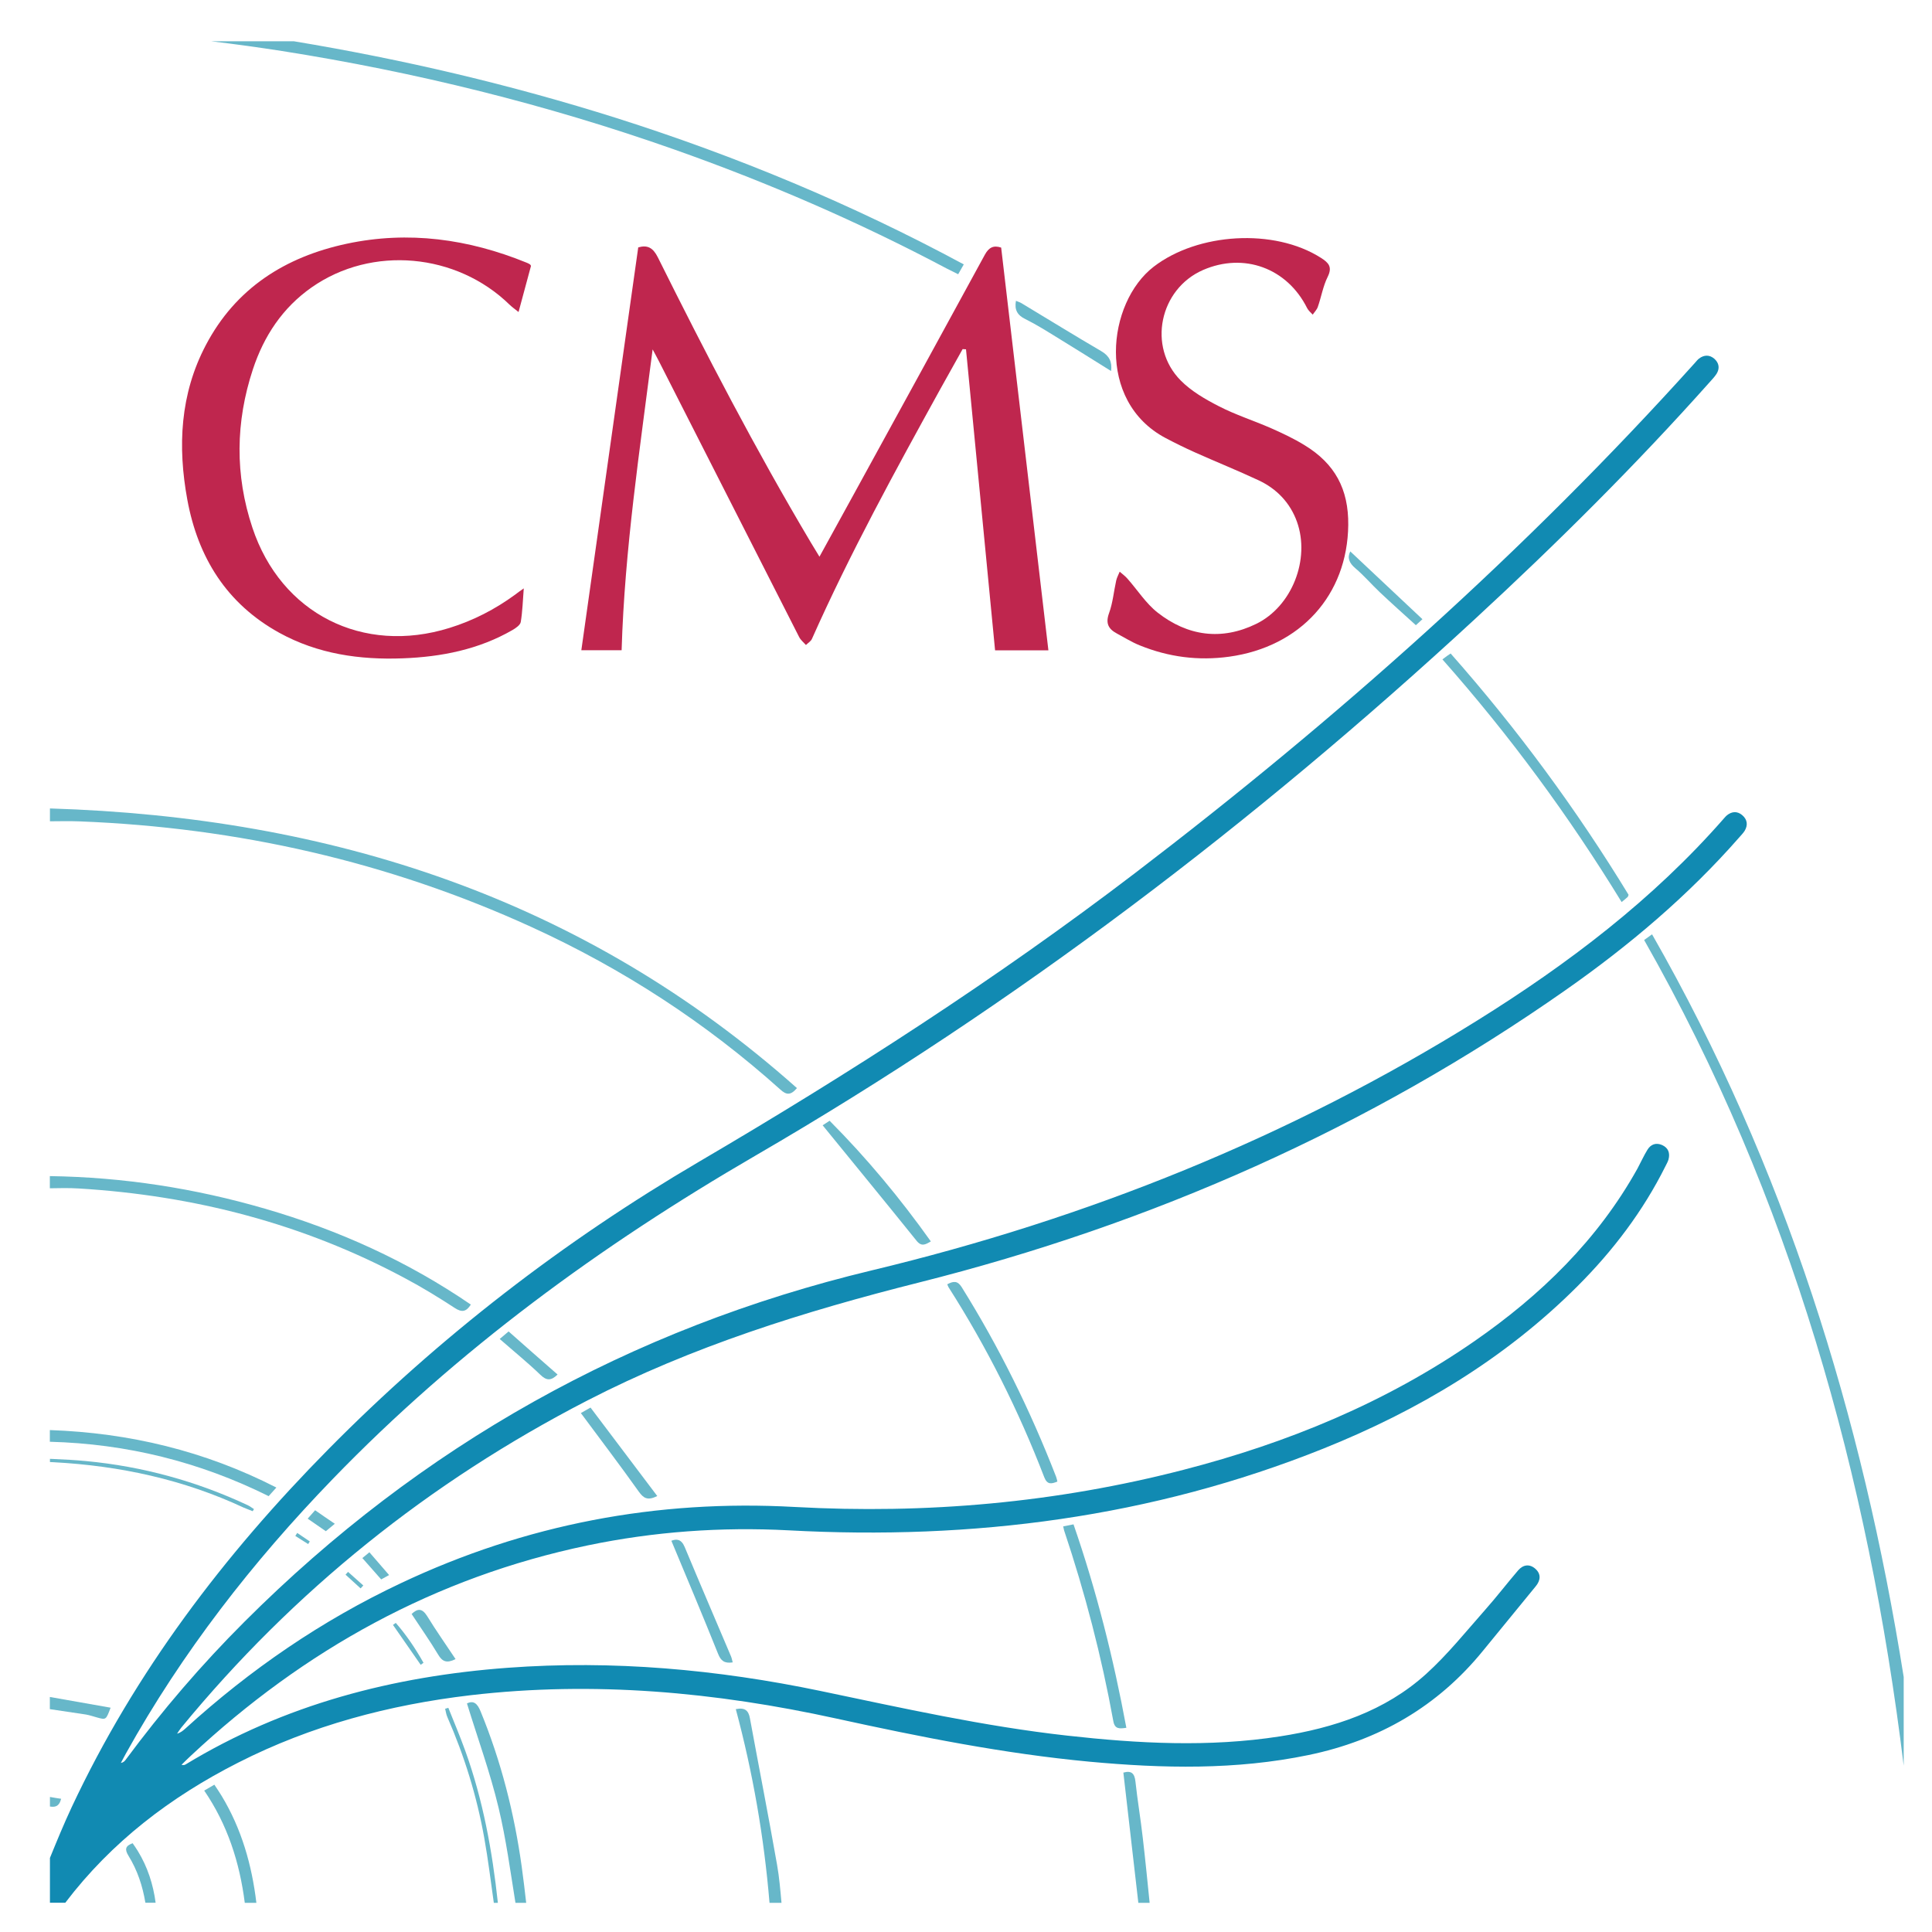
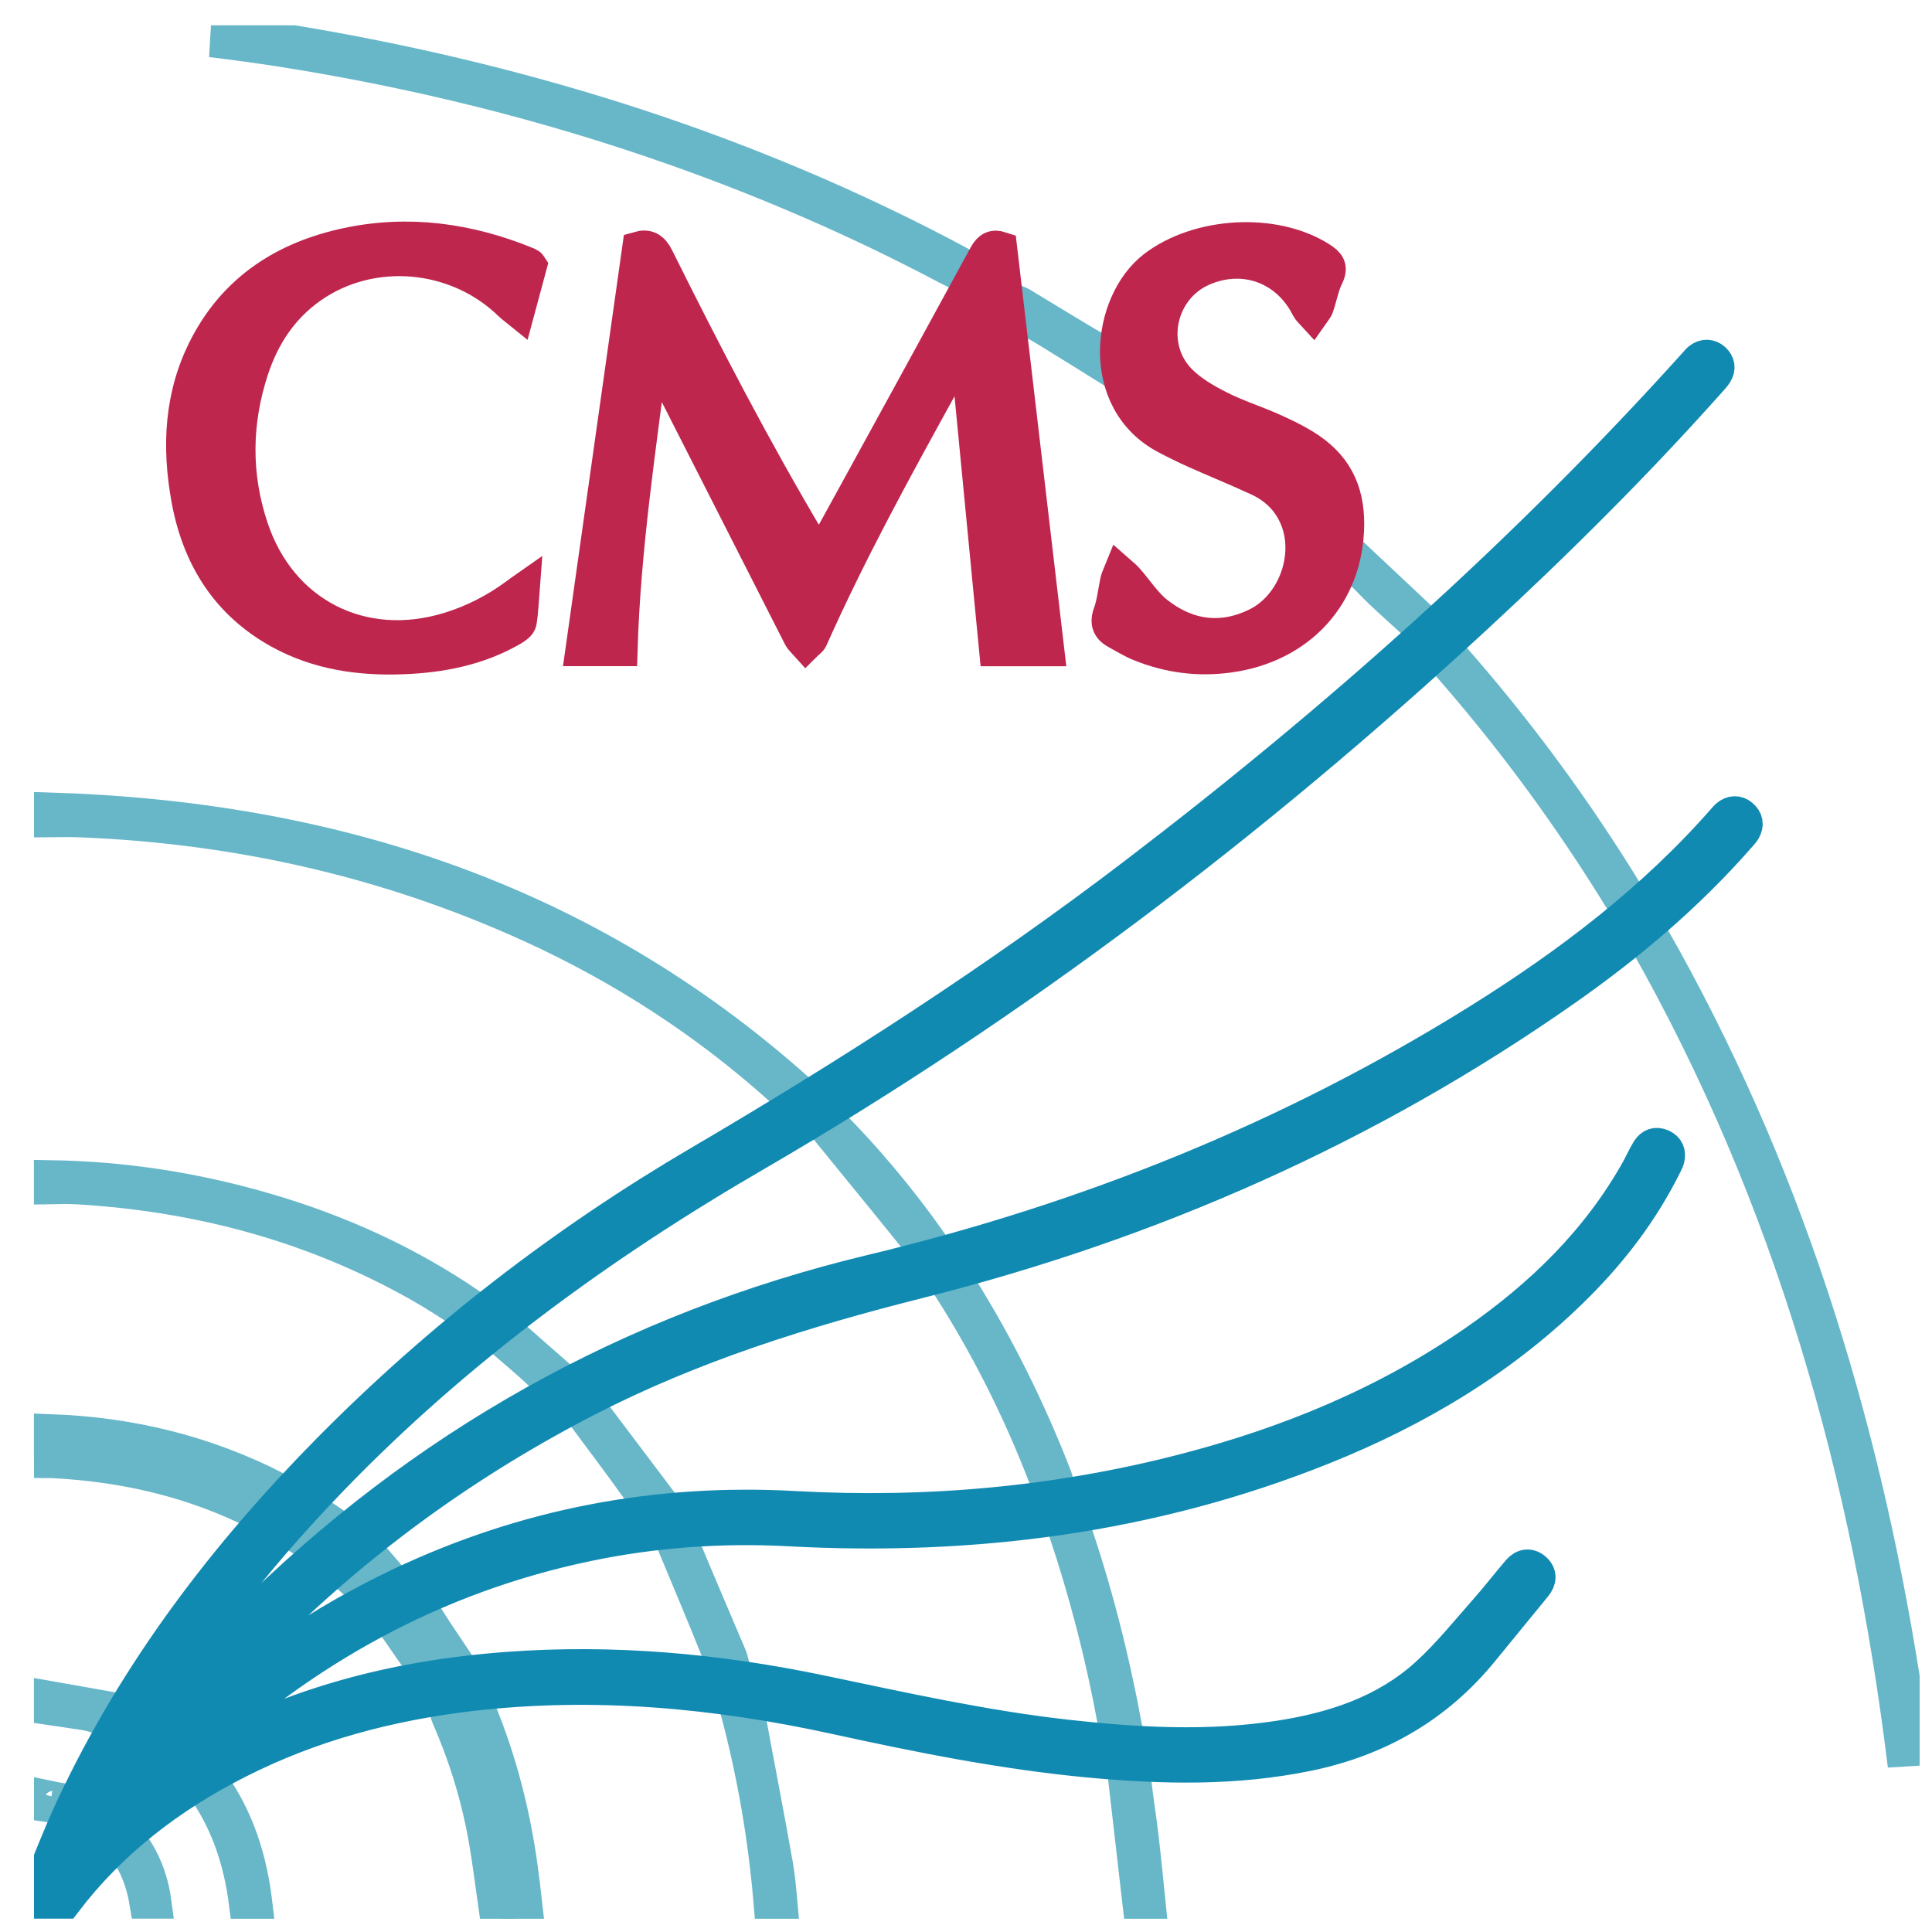
<svg xmlns="http://www.w3.org/2000/svg" version="1.1" id="Layer_1" x="0px" y="0px" viewBox="0 0 2000 2000" style="enable-background:new 0 0 2000 2000;" xml:space="preserve">
  <style type="text/css">
- 	.st0{fill:#BF264E;}
- 	.st1{fill:#67B7C9;}
- 	.st2{fill:#118AB2;}
+ 	.st0{fill:#67B7C9;stroke:#67B7C9;stroke-width:33;stroke-miterlimit:10;}
+ 	.st1{fill:#118AB2;stroke:#118AB2;stroke-width:33;stroke-miterlimit:10;}
+ 	.st2{fill:#BF264E;stroke:#BF264E;stroke-width:33;stroke-miterlimit:10;}
</style>
-   <path class="st0" d="M675.6,361.7c-13.3,104.1-29,207.2-32.1,311.4c-14.2,0-27.9,0-41.7,0c19.6-138.9,39.2-277.8,58.9-417  c9.4-2.7,15.2,0.1,20.3,10.3c49.7,99.9,101.1,198.9,158.2,294.9c2.7,4.6,5.6,9.1,9.1,15c12.5-22.8,24.3-44.1,36-65.5  c45.1-82.3,90.3-164.6,135.2-247.1c4.2-7.7,9.1-10,16.9-7.4c16.3,138.9,32.6,277.7,48.9,416.9c-17.6,0-36.1,0-55.2,0  c-10-103.6-20.1-207.6-30.1-311.6c-1.2-0.1-2.3-0.1-3.5-0.2c-7.6,13.7-15.3,27.3-22.9,41c-46.9,85-93.6,170.2-133.1,259  c-1.1,2.5-4.1,4.2-6.2,6.3c-2.4-2.7-5.4-5.1-7-8.2c-48.4-95.1-96.7-190.3-145.1-285.4C680.1,369.9,677.8,365.9,675.6,361.7z" />
-   <path class="st0" d="M542.2,609.1c-1,12.7-1.3,23.8-3.1,34.7c-0.5,3.2-5,6.3-8.4,8.3c-35.1,20.3-73.8,27.9-113.7,29.4  c-44.7,1.7-88-4.5-127.8-26.4c-54.6-30.1-84.3-78-95.3-137.9c-10.1-55-7.5-109.2,19.1-159.8c31-59.1,82.3-91.5,146-105.1  c63.9-13.6,126-4.9,186.1,19.6c1.2,0.5,2.4,1,3.4,1.7c0.5,0.3,0.8,1,1.2,1.6c-4.1,15.3-8.3,30.7-12.9,47.8c-3.7-3-6.6-5-9.2-7.5  c-55-53.7-142.8-61.6-205-18c-30.1,21.1-49.4,50.3-60.8,84.8c-18,54.5-18.7,109.5-0.5,164c29.6,89,114.4,131.7,204.1,103.7  c24.5-7.6,47-19.2,67.7-34.3C535.6,613.7,538.2,611.9,542.2,609.1z" />
-   <path class="st0" d="M1395.7,543.5c-0.8,72.5-49.5,126.1-123.2,136.3c-32.1,4.4-62.8,0.4-92.6-11.7c-8.3-3.3-16-8.2-23.9-12.4  c-8.7-4.7-11.7-10.6-7.9-21c3.9-10.7,4.9-22.6,7.4-33.8c0.7-3.1,2.4-6.1,3.6-9.1c2.7,2.4,5.7,4.5,8,7.2  c10.4,11.7,19.1,25.6,31.2,35.1c31.1,24.4,66.2,29.3,102.2,11.7c37-18.1,56-66.9,42.1-105.7c-7-19.5-20.8-34-39.5-42.8  c-21.8-10.2-44.2-19.2-66.1-29c-10.3-4.6-20.4-9.6-30.3-14.8c-72.5-38.3-60.7-140.2-12.4-177.4c45.6-35.1,124.6-40.1,173.1-9.2  c8,5.1,12.1,9.4,7,19.7c-4.8,9.6-6.6,20.8-10.2,31.1c-1,2.9-3.5,5.4-5.3,8c-2-2.2-4.5-4.2-5.8-6.8c-20.7-41.4-65.4-57.8-107.7-39.4  c-45,19.6-57.8,79.5-23.1,114.4c11,11.1,25.5,19.5,39.6,26.7c17.1,8.8,35.6,14.7,53.3,22.4c12,5.3,24,10.9,35.2,17.8  C1382.1,480.1,1396.1,506.5,1395.7,543.5z" />
-   <path class="st1" d="M1493.2,682.6c2.2-1.7,3.5-2.7,4.8-3.6c1-0.7,2-1.4,3.7-2.5c69,78.1,130.3,161.4,184.2,249.8  c-0.5,1.2-0.6,2-1,2.3c-1.6,1.5-3.4,2.9-6.2,5.2C1624.2,844.8,1563,761.5,1493.2,682.6z" />
-   <path class="st1" d="M980.6,1329.5c6.4-3.4,10.6-3.9,14.9,2.9c38.9,62.3,71.2,127.9,97.8,196.4c0.6,1.5,0.8,3,1.3,4.9  c-6.1,2.5-10.5,3.5-13.6-4.5c-26.5-68.9-59.4-134.5-99.1-196.7C981.4,1331.7,981.2,1330.8,980.6,1329.5z" />
-   <path class="st1" d="M1100.6,1580.1c3.5-0.7,6.5-1.3,10.7-2.1c23.8,68.8,41.4,138.9,54.7,210.6c-7,1-12,1.6-13.5-6.9  c-12.2-67.1-29.3-132.9-51-197.6C1101.2,1583.1,1101,1581.9,1100.6,1580.1z" />
-   <path class="st1" d="M851.6,1164.9c1.1-0.7,3.7-2.4,7.2-4.7c38.4,38.6,73,80.2,104.8,124.9c-5.5,3.2-9.6,5.8-14.8-0.7  C916.8,1244.6,884.4,1205.2,851.6,1164.9z" />
-   <path class="st1" d="M758.5,1720.9c-8.7,1.3-12.3-1.7-15.2-9c-15.6-38.9-31.9-77.6-48.3-116.9c5.1-2,10.2-2.1,13.8,6.5  c15.8,37.9,32,75.6,48,113.3C757.5,1716.5,757.8,1718.4,758.5,1720.9z" />
-   <path class="st1" d="M1150.2,384.1c-18.6-11.6-37-23.2-55.5-34.5c-10.9-6.7-21.8-13.6-33.3-19.3c-8.2-4-11.4-9.5-9.7-18.9  c2,0.9,4,1.4,5.8,2.5c27.5,16.5,54.7,33.4,82.5,49.6C1148.4,368.4,1151.4,374.6,1150.2,384.1z" />
-   <path class="st1" d="M680.4,1548.7c-10.1,5-14.2,2.2-19-4.4c-19.4-27.3-39.8-54.1-60.1-81.5c2-1.1,5-2.8,10-5.7  C634.3,1487.6,657.1,1517.9,680.4,1548.7z" />
-   <path class="st1" d="M1472.5,641c-4.5,4.1-6.5,6-6.8,6.2c-12.7-11.5-25.1-22.6-37.2-34c-8.6-8.1-16.4-17.3-25.4-24.9  c-6.5-5.5-8.6-10.9-5.3-17.5C1422.3,593.8,1447,617,1472.5,641z" />
-   <path class="st1" d="M577.2,1422.9c-7,6.9-11.7,6.2-17.9,0.2c-13.2-12.7-27.4-24.2-42-37c2.8-2.3,5.5-4.7,9.2-7.8  C543.5,1393.4,560.3,1408.1,577.2,1422.9z" />
-   <path class="st1" d="M471.6,1717.5c-9.2,4.6-13.7,2.6-18-4.6c-8.5-14.2-18.1-27.8-27.5-42.1c6.2-5.9,10.9-6.1,16.1,2.2  C451.4,1688,461.5,1702.3,471.6,1717.5z" />
-   <path class="st1" d="M375.1,1612.9c1.7-1.4,4.1-3.4,7.3-6c6.8,7.9,13.4,15.5,20.4,23.6c-1.2,0.6-4.3,2.4-8.2,4.5  C388.2,1627.8,381.9,1620.7,375.1,1612.9z" />
-   <path class="st1" d="M435.5,1723.4c-9.6-13.8-19.1-27.5-28.7-41.3c1-0.7,1.9-1.4,2.9-2.1c11.1,12.7,20.4,26.6,28.7,41.3  C437.4,1722,436.5,1722.7,435.5,1723.4z" />
-   <path class="st1" d="M346.6,1577.4c-3.8,3.1-6.4,5.3-9.3,7.7c-6.3-4.3-12.2-8.4-18.8-13c2.7-3.1,5-5.6,7.7-8.7  C332.8,1568,339,1572.3,346.6,1577.4z" />
-   <path class="st1" d="M373.3,1644.3c-5.2-4.7-10.4-9.5-15.6-14.2c0.9-1,1.8-2,2.6-2.9c5.3,4.7,10.5,9.4,15.8,14.1  C375.2,1642.2,374.3,1643.3,373.3,1644.3z" />
-   <path class="st1" d="M307.7,1586.9c4.3,2.9,8.7,5.9,13,8.8c-0.6,0.9-1.2,1.8-1.7,2.7c-4.4-2.8-8.9-5.6-13.3-8.4  C306.3,1589,307,1587.9,307.7,1586.9z" />
-   <path class="st1" d="M804.4,1930.3c-8.9-50.6-18.8-101.1-28.1-151.6c-1.4-7.8-5-11.4-14.6-9.4c17.6,65.6,29.2,132.2,34.9,200.5h12.4  C807.8,1956.5,806.7,1943.3,804.4,1930.3z" />
-   <path class="st1" d="M481.6,1812.3c-5.4-15-11.6-29.6-17.5-44.4c-1.1,0.3-2.2,0.6-3.3,1c0.7,2.9,1.1,5.9,2.3,8.6  c17.6,40.2,30.5,81.9,38.2,125.1c4,22.3,6.7,44.8,9.9,67.2h4.2C509.6,1916.1,500,1863.3,481.6,1812.3z" />
-   <path class="st1" d="M1183,1902.5c-2.2-19.5-5.5-38.8-7.6-58.3c-0.9-8.3-4.1-11.6-12.5-9.2c5.1,44.6,10.3,89.4,15.5,134.8h11.7  C1187.8,1947.2,1185.6,1924.8,1183,1902.5z" />
-   <path class="st1" d="M229.5,1859.2c-2.3-3.8-4.8-7.5-7.6-11.7c-3.6,2.1-6.5,3.8-10.5,6.1c24.1,35.3,36.6,74.1,42,116.2h12  C260.7,1930.6,250.1,1893.3,229.5,1859.2z" />
-   <path class="st1" d="M142.7,1916.2c-1.6-2.7-3.5-5.3-5.4-8.1c-7.6,2.8-8.4,6.3-4.3,13c9.2,14.9,14.6,31.1,17.5,48.6h10.6  C158.6,1950.8,152.8,1932.7,142.7,1916.2z" />
-   <path class="st1" d="M540.1,1932.5c-7.7-55.3-21.3-109.1-42.6-160.9c-3.3-8.1-7.2-11.6-14.1-8.2c11.1,36.1,24,71.5,32.7,107.9  c7.8,32.5,12.2,65.8,17.5,98.5h11.1C543.3,1957.3,541.8,1944.9,540.1,1932.5z" />
-   <path class="st1" d="M291.9,52.8c138.2,21.8,273.4,55.2,405.4,101.7c97.2,34.3,191.5,75.1,282.6,123.4c3.7,1.9,7.4,3.7,12,6  c2-3.4,3.8-6.6,5.8-10.2c-115.4-62.2-235.1-112-359.2-151.4C529,87.7,417.5,61.5,304.1,42.7h-85.7C242.9,45.6,267.4,49,291.9,52.8z" />
-   <path class="st1" d="M1702,973.1c152,267.4,231.9,554.7,268.7,854.7V1736c-42.9-269.8-122.8-527.9-260.5-768.8  C1707.3,969.3,1704.9,971,1702,973.1z" />
-   <path class="st1" d="M100.4,1777.9c9.4,2.6,9.3,2.6,14.1-10.1c-20.8-3.7-41.3-7.3-62.9-11.1v12.6c12.9,1.9,25.2,3.7,37.5,5.6  C93,1775.6,96.7,1776.9,100.4,1777.9z" />
-   <path class="st1" d="M261.6,1564.4c0.4-0.7,0.9-1.5,1.3-2.2c-2.1-1.3-4.1-2.9-6.4-4c-53.2-24.9-109-40.2-167.4-45.7  c-11.5-1.1-23.1-1.7-34.6-2.2c-1,0-1.9-0.1-2.8-0.1v3.3c1.2,0,2.5,0.1,4.1,0.2c68.4,3.7,134.2,17.9,196.5,47  C255.3,1562,258.5,1563.1,261.6,1564.4z" />
-   <path class="st1" d="M63.3,1862.1c-4-0.7-7.9-1.1-11.6-1.9v9.9C56.4,1870.8,61.1,1870.7,63.3,1862.1z" />
-   <path class="st1" d="M807.8,1127.9c6,5.4,10.4,6.5,17.2-1.5C604.2,930,342.5,845.8,51.7,836.9v13.3c10.4-0.1,20.8-0.3,31.1,0.1  c162.9,6.4,319.1,41.6,467.5,109.4C644.6,1002.8,730.6,1058.6,807.8,1127.9z" />
-   <path class="st2" d="M1803.4,843.7c-5.1-4.2-10.7-3.8-15.8,0.4c-1,0.8-1.8,1.8-2.7,2.8c-73.6,84.2-161.6,150.9-255.8,209.6  c-194.4,121.1-404.1,205.2-626.7,258.6c-250.2,60-466.8,181.4-649,363.4c-44.7,44.6-85.7,92.4-123.3,143.2c-1.1,1.5-2.4,2.8-5,3.3  c1.7-3.2,3.4-6.5,5.2-9.7c58.2-104.7,131.1-198.4,214.2-284.3c129.1-133.5,277.5-241.8,437.7-334.8  c269.6-156.6,516.1-344.3,744.9-555.6c84.4-77.9,165.9-158.8,242.4-244.6c2.6-2.9,5.3-5.7,7.4-8.9c3.6-5.7,2.7-11.3-2.2-15.7  c-5-4.3-10.6-4.2-15.9-0.2c-1.5,1.2-2.7,2.7-4,4.2C1579,570.7,1383.7,744.5,1175,903.8c-143.6,109.6-295.2,207.2-451,298.6  c-140.7,82.5-269.2,181.6-384,297.8c-108.1,109.5-200.2,230.6-265.8,370.6c-8,17.1-15.2,34.6-22.5,52.5v46.4h15.9  c47.8-62.9,108.9-109.5,178.9-145c75.7-38.5,156.5-59.9,240.5-69.8c127.6-14.9,253.7-3.3,378.6,24.1c86.8,19,173.7,36.4,262.3,44.7  c75.8,7,151.5,8.7,226.7-6.9c72.9-15.1,133.7-50.2,180.8-108.2c18.1-22.2,36.2-44.3,54.4-66.5c5-6.1,5.7-12.6-0.3-18  c-6-5.4-12.7-4.5-17.9,1.5c-11.5,13.4-22.3,27.5-34,40.7c-20,22.6-39,46.4-61.3,66.6c-42.7,38.6-95.5,55.9-151.3,64.6  c-73.4,11.4-146.9,7.4-220.3-0.8c-86.1-9.6-170.5-28.5-255.2-46.2c-106.9-22.3-215-32.1-324.2-24c-118.3,8.8-230.7,37.8-333.1,100  c-1,0.6-2.2,1-4.3,0.4c3.2-3.1,6.4-6.4,9.7-9.4c117.3-109.6,252.8-184.7,410.7-217.7c68.7-14.3,138.1-19.3,208.2-15.6  c190.3,10.3,375.6-13.3,553.4-84.6c98.2-39.4,187.9-92.9,263.2-168.2c36.6-36.6,67.7-77.5,90.9-124c1.1-2.3,2.5-4.6,3.2-7  c1.8-6.7-0.1-12.2-6.7-15.1c-6.2-2.7-11.6-0.7-15,4.8c-3.9,6.3-6.9,13.1-10.4,19.6c-41.1,73.8-100,131-168.8,178.7  c-91.8,63.6-193.4,105.3-301,133.1c-132.2,34.2-266.5,46-402.7,38.5c-142.5-7.9-278.5,17.9-407.6,78.9  c-82.1,38.7-156.1,89.5-223.1,150.5c-2.4,2.1-4.8,4.2-8.6,5.3c1.4-2.1,2.7-4.2,4.3-6.2c116.6-141.9,256.9-254.3,420-338.5  c109-56.2,224.8-92.4,343.5-122.3c241.1-60.6,465.5-159.7,669.5-302.7c65.8-46.1,126.9-97.7,180-158.3c1.9-2.2,4-4.3,5.5-6.7  C1809.6,854.1,1808.9,848.3,1803.4,843.7z" />
-   <path class="st1" d="M286.1,1539.9c-74.1-37.9-152-56.6-234.5-59.5v12.1c79.3,2.1,154.7,20.6,226.5,56.3  C280.7,1546,283,1543.4,286.1,1539.9z" />
-   <path class="st1" d="M470.6,1353.9c7.4,4.9,12,4.2,16.8-3.4c-65.6-44.9-137-77.2-213.2-99.3c-72.5-21.1-146.5-32.6-222.6-33.7v12.6  c10-0.2,20-0.4,29.9,0.2c119.1,7.2,232.2,36.3,337.7,92.9C436.9,1332.6,453.9,1343,470.6,1353.9z" />
+   <path class="st0" d="M1493.2,682.6c2.2-1.7,3.5-2.7,4.8-3.6c1-0.7,2-1.4,3.7-2.5c69,78.1,130.3,161.4,184.2,249.8  c-0.5,1.2-0.6,2-1,2.3c-1.6,1.5-3.4,2.9-6.2,5.2C1624.2,844.8,1563,761.5,1493.2,682.6z" />
+   <path class="st0" d="M980.6,1329.5c6.4-3.4,10.6-3.9,14.9,2.9c38.9,62.3,71.2,127.9,97.8,196.4c0.6,1.5,0.8,3,1.3,4.9  c-6.1,2.5-10.5,3.5-13.6-4.5c-26.5-68.9-59.4-134.5-99.1-196.7C981.4,1331.7,981.2,1330.8,980.6,1329.5z" />
+   <path class="st0" d="M1100.6,1580.1c3.5-0.7,6.5-1.3,10.7-2.1c23.8,68.8,41.4,138.9,54.7,210.6c-7,1-12,1.6-13.5-6.9  c-12.2-67.1-29.3-132.9-51-197.6C1101.2,1583.1,1101,1581.9,1100.6,1580.1z" />
+   <path class="st0" d="M851.6,1164.9c1.1-0.7,3.7-2.4,7.2-4.7c38.4,38.6,73,80.2,104.8,124.9c-5.5,3.2-9.6,5.8-14.8-0.7  C916.8,1244.6,884.4,1205.2,851.6,1164.9z" />
+   <path class="st0" d="M758.5,1720.9c-8.7,1.3-12.3-1.7-15.2-9c-15.6-38.9-31.9-77.6-48.3-116.9c5.1-2,10.2-2.1,13.8,6.5  c15.8,37.9,32,75.6,48,113.3C757.5,1716.5,757.8,1718.4,758.5,1720.9z" />
+   <path class="st0" d="M1150.2,384.1c-18.6-11.6-37-23.2-55.5-34.5c-10.9-6.7-21.8-13.6-33.3-19.3c-8.2-4-11.4-9.5-9.7-18.9  c2,0.9,4,1.4,5.8,2.5c27.5,16.5,54.7,33.4,82.5,49.6C1148.4,368.4,1151.4,374.6,1150.2,384.1z" />
+   <path class="st0" d="M680.4,1548.7c-10.1,5-14.2,2.2-19-4.4c-19.4-27.3-39.8-54.1-60.1-81.5c2-1.1,5-2.8,10-5.7  C634.3,1487.6,657.1,1517.9,680.4,1548.7z" />
+   <path class="st0" d="M1472.5,641c-4.5,4.1-6.5,6-6.8,6.2c-12.7-11.5-25.1-22.6-37.2-34c-8.6-8.1-16.4-17.3-25.4-24.9  c-6.5-5.5-8.6-10.9-5.3-17.5C1422.3,593.8,1447,617,1472.5,641z" />
+   <path class="st0" d="M577.2,1422.9c-7,6.9-11.7,6.2-17.9,0.2c-13.2-12.7-27.4-24.2-42-37c2.8-2.3,5.5-4.7,9.2-7.8  C543.5,1393.4,560.3,1408.1,577.2,1422.9z" />
+   <path class="st0" d="M471.6,1717.5c-9.2,4.6-13.7,2.6-18-4.6c-8.5-14.2-18.1-27.8-27.5-42.1c6.2-5.9,10.9-6.1,16.1,2.2  C451.4,1688,461.5,1702.3,471.6,1717.5z" />
+   <path class="st0" d="M375.1,1612.9c1.7-1.4,4.1-3.4,7.3-6c6.8,7.9,13.4,15.5,20.4,23.6c-1.2,0.6-4.3,2.4-8.2,4.5  C388.2,1627.8,381.9,1620.7,375.1,1612.9z" />
+   <path class="st0" d="M435.5,1723.4c-9.6-13.8-19.1-27.5-28.7-41.3c1-0.7,1.9-1.4,2.9-2.1c11.1,12.7,20.4,26.6,28.7,41.3  C437.4,1722,436.5,1722.7,435.5,1723.4z" />
+   <path class="st0" d="M346.6,1577.4c-3.8,3.1-6.4,5.3-9.3,7.7c-6.3-4.3-12.2-8.4-18.8-13c2.7-3.1,5-5.6,7.7-8.7  C332.8,1568,339,1572.3,346.6,1577.4z" />
+   <path class="st0" d="M373.3,1644.3c-5.2-4.7-10.4-9.5-15.6-14.2c0.9-1,1.8-2,2.6-2.9c5.3,4.7,10.5,9.4,15.8,14.1  C375.2,1642.2,374.3,1643.3,373.3,1644.3z" />
+   <path class="st0" d="M307.7,1586.9c4.3,2.9,8.7,5.9,13,8.8c-0.6,0.9-1.2,1.8-1.7,2.7c-4.4-2.8-8.9-5.6-13.3-8.4  C306.3,1589,307,1587.9,307.7,1586.9z" />
+   <path class="st0" d="M804.4,1930.3c-8.9-50.6-18.8-101.1-28.1-151.6c-1.4-7.8-5-11.4-14.6-9.4c17.6,65.6,29.2,132.2,34.9,200.5H809  C807.8,1956.5,806.7,1943.3,804.4,1930.3z" />
+   <path class="st0" d="M481.6,1812.3c-5.4-15-11.6-29.6-17.5-44.4c-1.1,0.3-2.2,0.6-3.3,1c0.7,2.9,1.1,5.9,2.3,8.6  c17.6,40.2,30.5,81.9,38.2,125.1c4,22.3,6.7,44.8,9.9,67.2h4.2C509.6,1916.1,500,1863.3,481.6,1812.3z" />
+   <path class="st0" d="M1183,1902.5c-2.2-19.5-5.5-38.8-7.6-58.3c-0.9-8.3-4.1-11.6-12.5-9.2c5.1,44.6,10.3,89.4,15.5,134.8h11.7  C1187.8,1947.2,1185.6,1924.8,1183,1902.5z" />
+   <path class="st0" d="M229.5,1859.2c-2.3-3.8-4.8-7.5-7.6-11.7c-3.6,2.1-6.5,3.8-10.5,6.1c24.1,35.3,36.6,74.1,42,116.2h12  C260.7,1930.6,250.1,1893.3,229.5,1859.2z" />
+   <path class="st0" d="M142.7,1916.2c-1.6-2.7-3.5-5.3-5.4-8.1c-7.6,2.8-8.4,6.3-4.3,13c9.2,14.9,14.6,31.1,17.5,48.6h10.6  C158.6,1950.8,152.8,1932.7,142.7,1916.2z" />
+   <path class="st0" d="M540.1,1932.5c-7.7-55.3-21.3-109.1-42.6-160.9c-3.3-8.1-7.2-11.6-14.1-8.2c11.1,36.1,24,71.5,32.7,107.9  c7.8,32.5,12.2,65.8,17.5,98.5h11.1C543.3,1957.3,541.8,1944.9,540.1,1932.5z" />
+   <path class="st0" d="M291.9,52.8C430.1,74.6,565.3,108,697.3,154.5c97.2,34.3,191.5,75.1,282.6,123.4c3.7,1.9,7.4,3.7,12,6  c2-3.4,3.8-6.6,5.8-10.2c-115.4-62.2-235.1-112-359.2-151.4C529,87.7,417.5,61.5,304.1,42.7h-85.7C242.9,45.6,267.4,49,291.9,52.8z" />
+   <path class="st0" d="M1702,973.1c152,267.4,231.9,554.7,268.7,854.7V1736c-42.9-269.8-122.8-527.9-260.5-768.8  C1707.3,969.3,1704.9,971,1702,973.1z" />
+   <path class="st0" d="M100.4,1777.9c9.4,2.6,9.3,2.6,14.1-10.1c-20.8-3.7-41.3-7.3-62.9-11.1v12.6c12.9,1.9,25.2,3.7,37.5,5.6  C93,1775.6,96.7,1776.9,100.4,1777.9z" />
+   <path class="st0" d="M261.6,1564.4c0.4-0.7,0.9-1.5,1.3-2.2c-2.1-1.3-4.1-2.9-6.4-4c-53.2-24.9-109-40.2-167.4-45.7  c-11.5-1.1-23.1-1.7-34.6-2.2c-1,0-1.9-0.1-2.8-0.1v3.3c1.2,0,2.5,0.1,4.1,0.2c68.4,3.7,134.2,17.9,196.5,47  C255.3,1562,258.5,1563.1,261.6,1564.4z" />
+   <path class="st0" d="M63.3,1862.1c-4-0.7-7.9-1.1-11.6-1.9v9.9C56.4,1870.8,61.1,1870.7,63.3,1862.1z" />
+   <path class="st0" d="M807.8,1127.9c6,5.4,10.4,6.5,17.2-1.5C604.2,930,342.5,845.8,51.7,836.9v13.3c10.4-0.1,20.8-0.3,31.1,0.1  c162.9,6.4,319.1,41.6,467.5,109.4C644.6,1002.8,730.6,1058.6,807.8,1127.9z" />
+   <path class="st0" d="M286.1,1539.9c-74.1-37.9-152-56.6-234.5-59.5v12.1c79.3,2.1,154.7,20.6,226.5,56.3  C280.7,1546,283,1543.4,286.1,1539.9z" />
+   <path class="st0" d="M470.6,1353.9c7.4,4.9,12,4.2,16.8-3.4c-65.6-44.9-137-77.2-213.2-99.3c-72.5-21.1-146.5-32.6-222.6-33.7v12.6  c10-0.2,20-0.4,29.9,0.2c119.1,7.2,232.2,36.3,337.7,92.9C436.9,1332.6,453.9,1343,470.6,1353.9z" />
+   <path class="st1" d="M1803.4,843.7c-5.1-4.2-10.7-3.8-15.8,0.4c-1,0.8-1.8,1.8-2.7,2.8c-73.6,84.2-161.6,150.9-255.8,209.6  c-194.4,121.1-404.1,205.2-626.7,258.6c-250.2,60-466.8,181.4-649,363.4c-44.7,44.6-85.7,92.4-123.3,143.2c-1.1,1.5-2.4,2.8-5,3.3  c1.7-3.2,3.4-6.5,5.2-9.7c58.2-104.7,131.1-198.4,214.2-284.3c129.1-133.5,277.5-241.8,437.7-334.8  c269.6-156.6,516.1-344.3,744.9-555.6c84.4-77.9,165.9-158.8,242.4-244.6c2.6-2.9,5.3-5.7,7.4-8.9c3.6-5.7,2.7-11.3-2.2-15.7  c-5-4.3-10.6-4.2-15.9-0.2c-1.5,1.2-2.7,2.7-4,4.2C1579,570.7,1383.7,744.5,1175,903.8c-143.6,109.6-295.2,207.2-451,298.6  c-140.7,82.5-269.2,181.6-384,297.8c-108.1,109.5-200.2,230.6-265.8,370.6c-8,17.1-15.2,34.6-22.5,52.5v46.4h15.9  c47.8-62.9,108.9-109.5,178.9-145c75.7-38.5,156.5-59.9,240.5-69.8c127.6-14.9,253.7-3.3,378.6,24.1c86.8,19,173.7,36.4,262.3,44.7  c75.8,7,151.5,8.7,226.7-6.9c72.9-15.1,133.7-50.2,180.8-108.2c18.1-22.2,36.2-44.3,54.4-66.5c5-6.1,5.7-12.6-0.3-18  s-12.7-4.5-17.9,1.5c-11.5,13.4-22.3,27.5-34,40.7c-20,22.6-39,46.4-61.3,66.6c-42.7,38.6-95.5,55.9-151.3,64.6  c-73.4,11.4-146.9,7.4-220.3-0.8c-86.1-9.6-170.5-28.5-255.2-46.2c-106.9-22.3-215-32.1-324.2-24c-118.3,8.8-230.7,37.8-333.1,100  c-1,0.6-2.2,1-4.3,0.4c3.2-3.1,6.4-6.4,9.7-9.4c117.3-109.6,252.8-184.7,410.7-217.7c68.7-14.3,138.1-19.3,208.2-15.6  c190.3,10.3,375.6-13.3,553.4-84.6c98.2-39.4,187.9-92.9,263.2-168.2c36.6-36.6,67.7-77.5,90.9-124c1.1-2.3,2.5-4.6,3.2-7  c1.8-6.7-0.1-12.2-6.7-15.1c-6.2-2.7-11.6-0.7-15,4.8c-3.9,6.3-6.9,13.1-10.4,19.6c-41.1,73.8-100,131-168.8,178.7  c-91.8,63.6-193.4,105.3-301,133.1c-132.2,34.2-266.5,46-402.7,38.5c-142.5-7.9-278.5,17.9-407.6,78.9  c-82.1,38.7-156.1,89.5-223.1,150.5c-2.4,2.1-4.8,4.2-8.6,5.3c1.4-2.1,2.7-4.2,4.3-6.2c116.6-141.9,256.9-254.3,420-338.5  c109-56.2,224.8-92.4,343.5-122.3c241.1-60.6,465.5-159.7,669.5-302.7c65.8-46.1,126.9-97.7,180-158.3c1.9-2.2,4-4.3,5.5-6.7  C1809.6,854.1,1808.9,848.3,1803.4,843.7z" />
+   <path class="st2" d="M675.6,361.7c-13.3,104.1-29,207.2-32.1,311.4c-14.2,0-27.9,0-41.7,0c19.6-138.9,39.2-277.8,58.9-417  c9.4-2.7,15.2,0.1,20.3,10.3c49.7,99.9,101.1,198.9,158.2,294.9c2.7,4.6,5.6,9.1,9.1,15c12.5-22.8,24.3-44.1,36-65.5  c45.1-82.3,90.3-164.6,135.2-247.1c4.2-7.7,9.1-10,16.9-7.4c16.3,138.9,32.6,277.7,48.9,416.9c-17.6,0-36.1,0-55.2,0  c-10-103.6-20.1-207.6-30.1-311.6c-1.2-0.1-2.3-0.1-3.5-0.2c-7.6,13.7-15.3,27.3-22.9,41c-46.9,85-93.6,170.2-133.1,259  c-1.1,2.5-4.1,4.2-6.2,6.3c-2.4-2.7-5.4-5.1-7-8.2c-48.4-95.1-96.7-190.3-145.1-285.4C680.1,369.9,677.8,365.9,675.6,361.7z" />
+   <path class="st2" d="M542.2,609.1c-1,12.7-1.3,23.8-3.1,34.7c-0.5,3.2-5,6.3-8.4,8.3c-35.1,20.3-73.8,27.9-113.7,29.4  c-44.7,1.7-88-4.5-127.8-26.4c-54.6-30.1-84.3-78-95.3-137.9c-10.1-55-7.5-109.2,19.1-159.8c31-59.1,82.3-91.5,146-105.1  c63.9-13.6,126-4.9,186.1,19.6c1.2,0.5,2.4,1,3.4,1.7c0.5,0.3,0.8,1,1.2,1.6c-4.1,15.3-8.3,30.7-12.9,47.8c-3.7-3-6.6-5-9.2-7.5  c-55-53.7-142.8-61.6-205-18c-30.1,21.1-49.4,50.3-60.8,84.8c-18,54.5-18.7,109.5-0.5,164c29.6,89,114.4,131.7,204.1,103.7  c24.5-7.6,47-19.2,67.7-34.3C535.6,613.7,538.2,611.9,542.2,609.1z" />
+   <path class="st2" d="M1395.7,543.5c-0.8,72.5-49.5,126.1-123.2,136.3c-32.1,4.4-62.8,0.4-92.6-11.7c-8.3-3.3-16-8.2-23.9-12.4  c-8.7-4.7-11.7-10.6-7.9-21c3.9-10.7,4.9-22.6,7.4-33.8c0.7-3.1,2.4-6.1,3.6-9.1c2.7,2.4,5.7,4.5,8,7.2  c10.4,11.7,19.1,25.6,31.2,35.1c31.1,24.4,66.2,29.3,102.2,11.7c37-18.1,56-66.9,42.1-105.7c-7-19.5-20.8-34-39.5-42.8  c-21.8-10.2-44.2-19.2-66.1-29c-10.3-4.6-20.4-9.6-30.3-14.8c-72.5-38.3-60.7-140.2-12.4-177.4c45.6-35.1,124.6-40.1,173.1-9.2  c8,5.1,12.1,9.4,7,19.7c-4.8,9.6-6.6,20.8-10.2,31.1c-1,2.9-3.5,5.4-5.3,8c-2-2.2-4.5-4.2-5.8-6.8c-20.7-41.4-65.4-57.8-107.7-39.4  c-45,19.6-57.8,79.5-23.1,114.4c11,11.1,25.5,19.5,39.6,26.7c17.1,8.8,35.6,14.7,53.3,22.4c12,5.3,24,10.9,35.2,17.8  C1382.1,480.1,1396.1,506.5,1395.7,543.5z" />
</svg>
